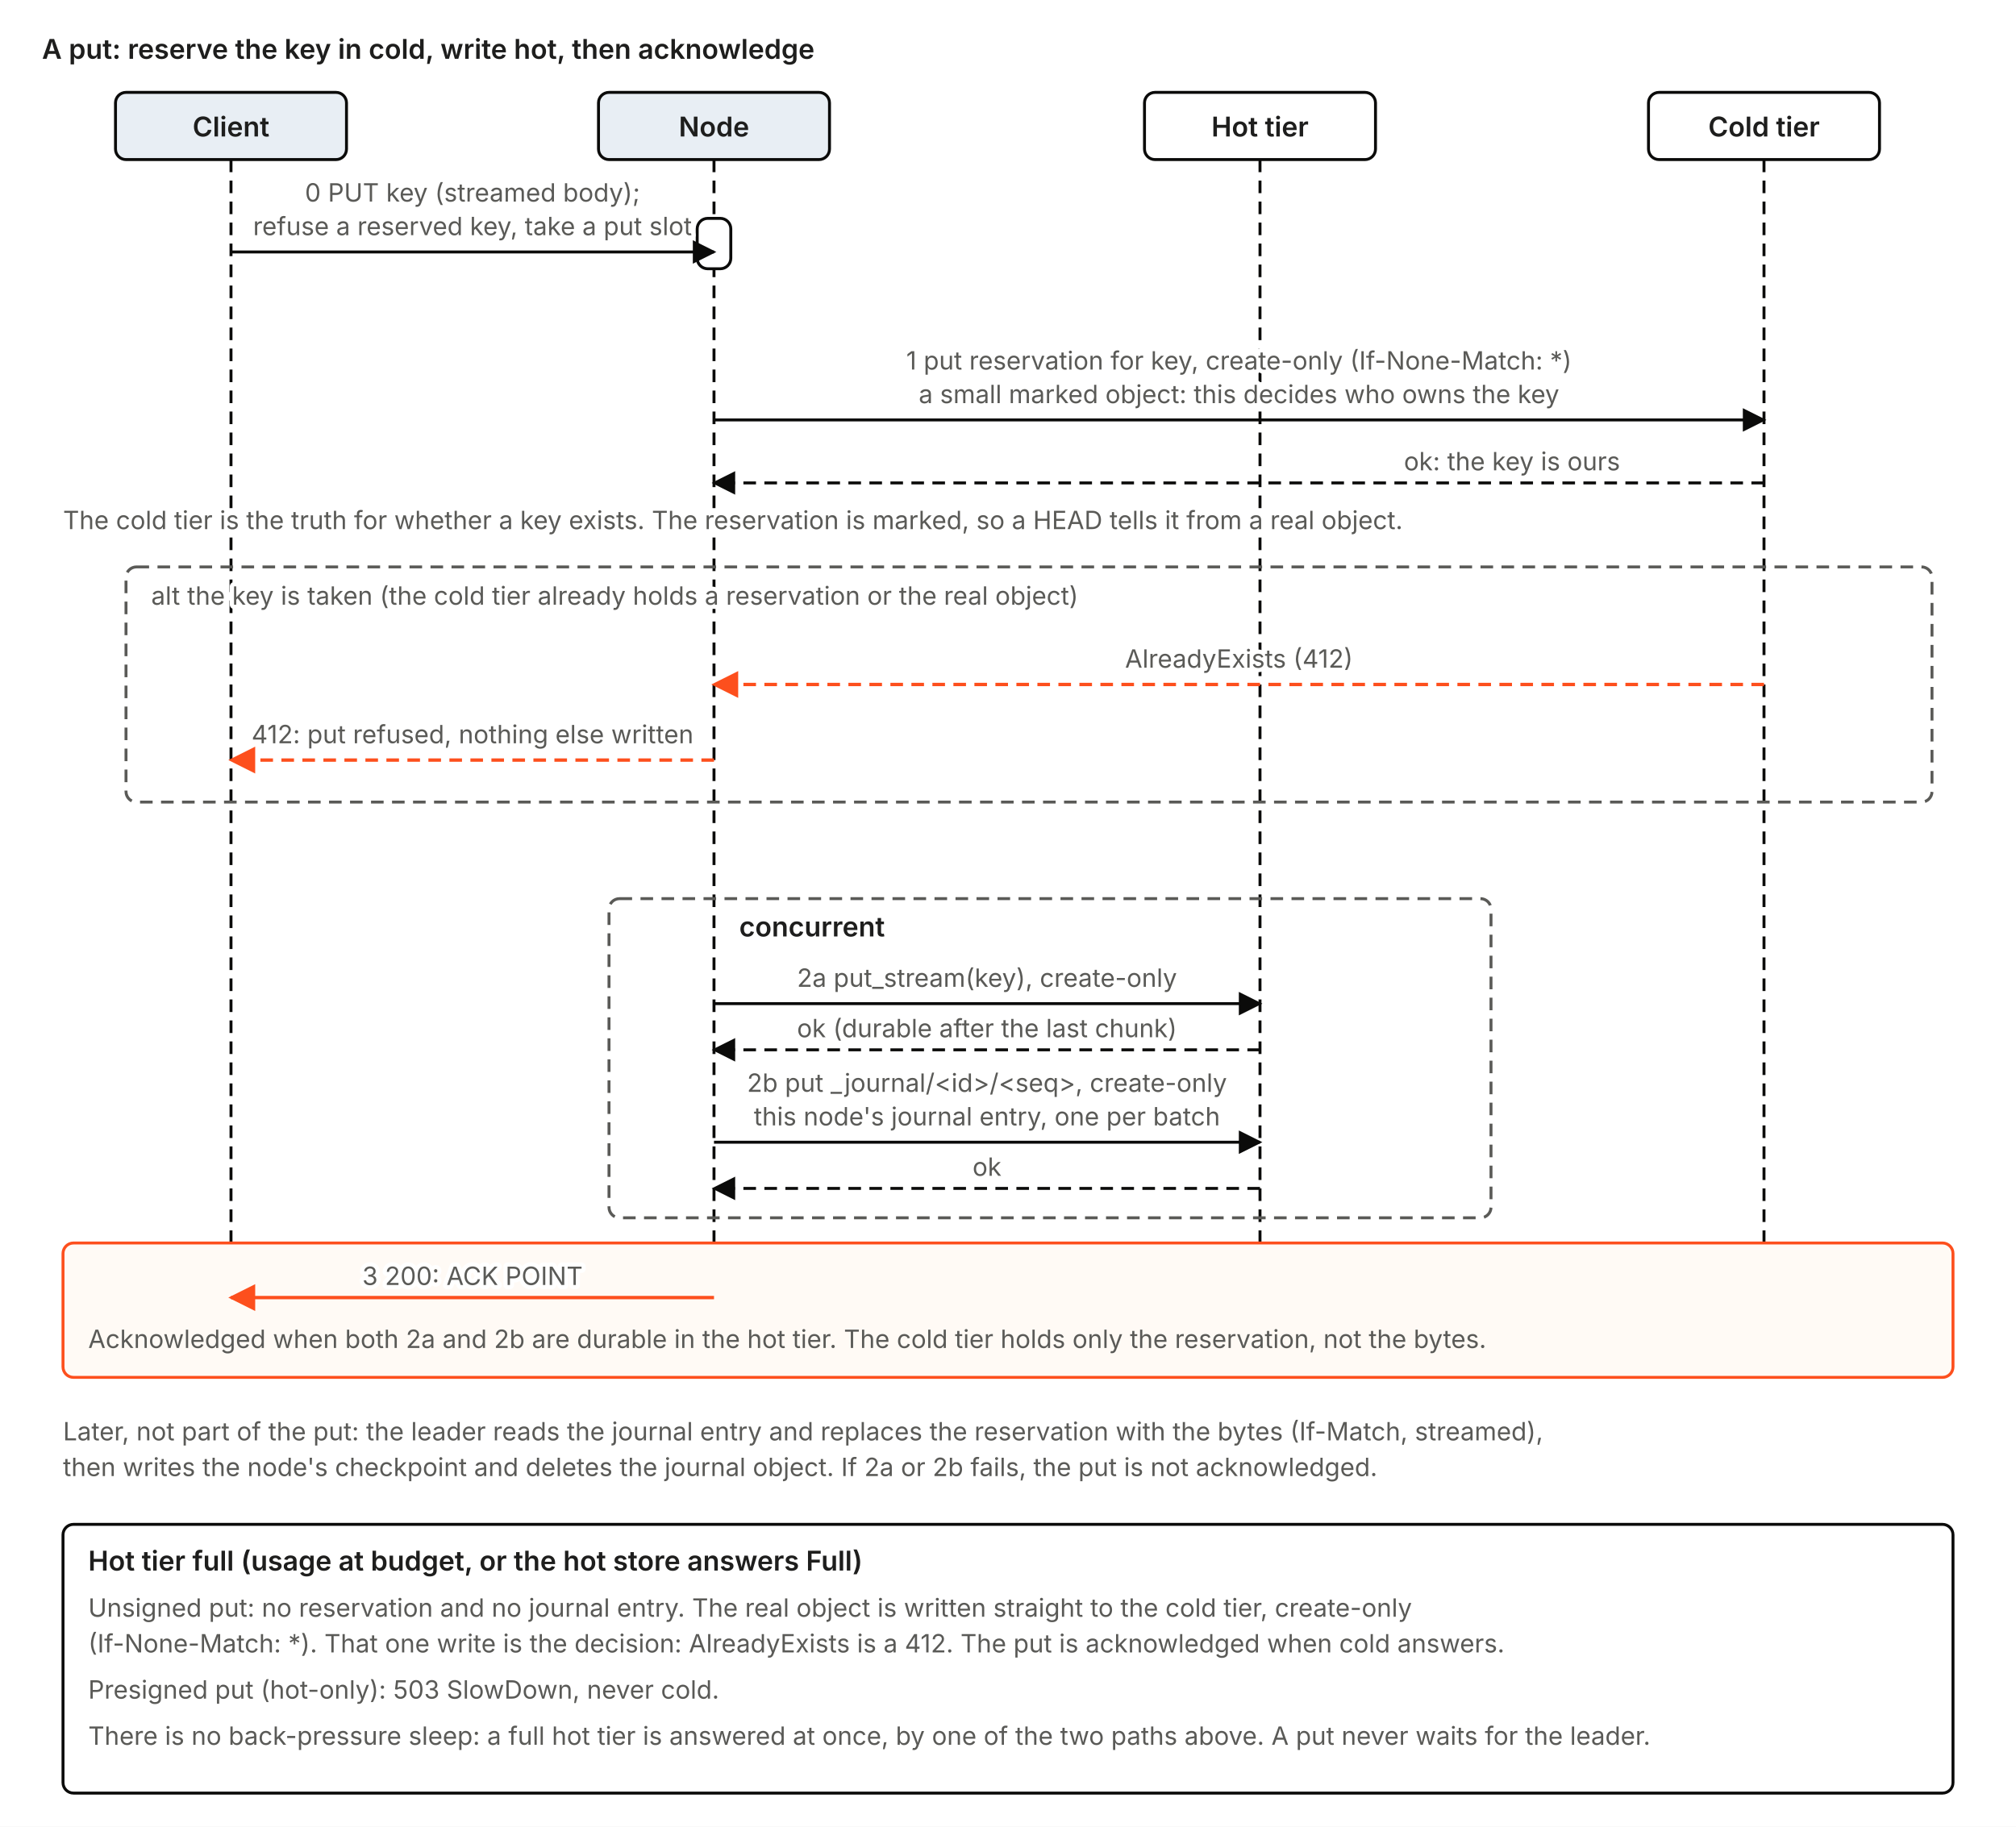
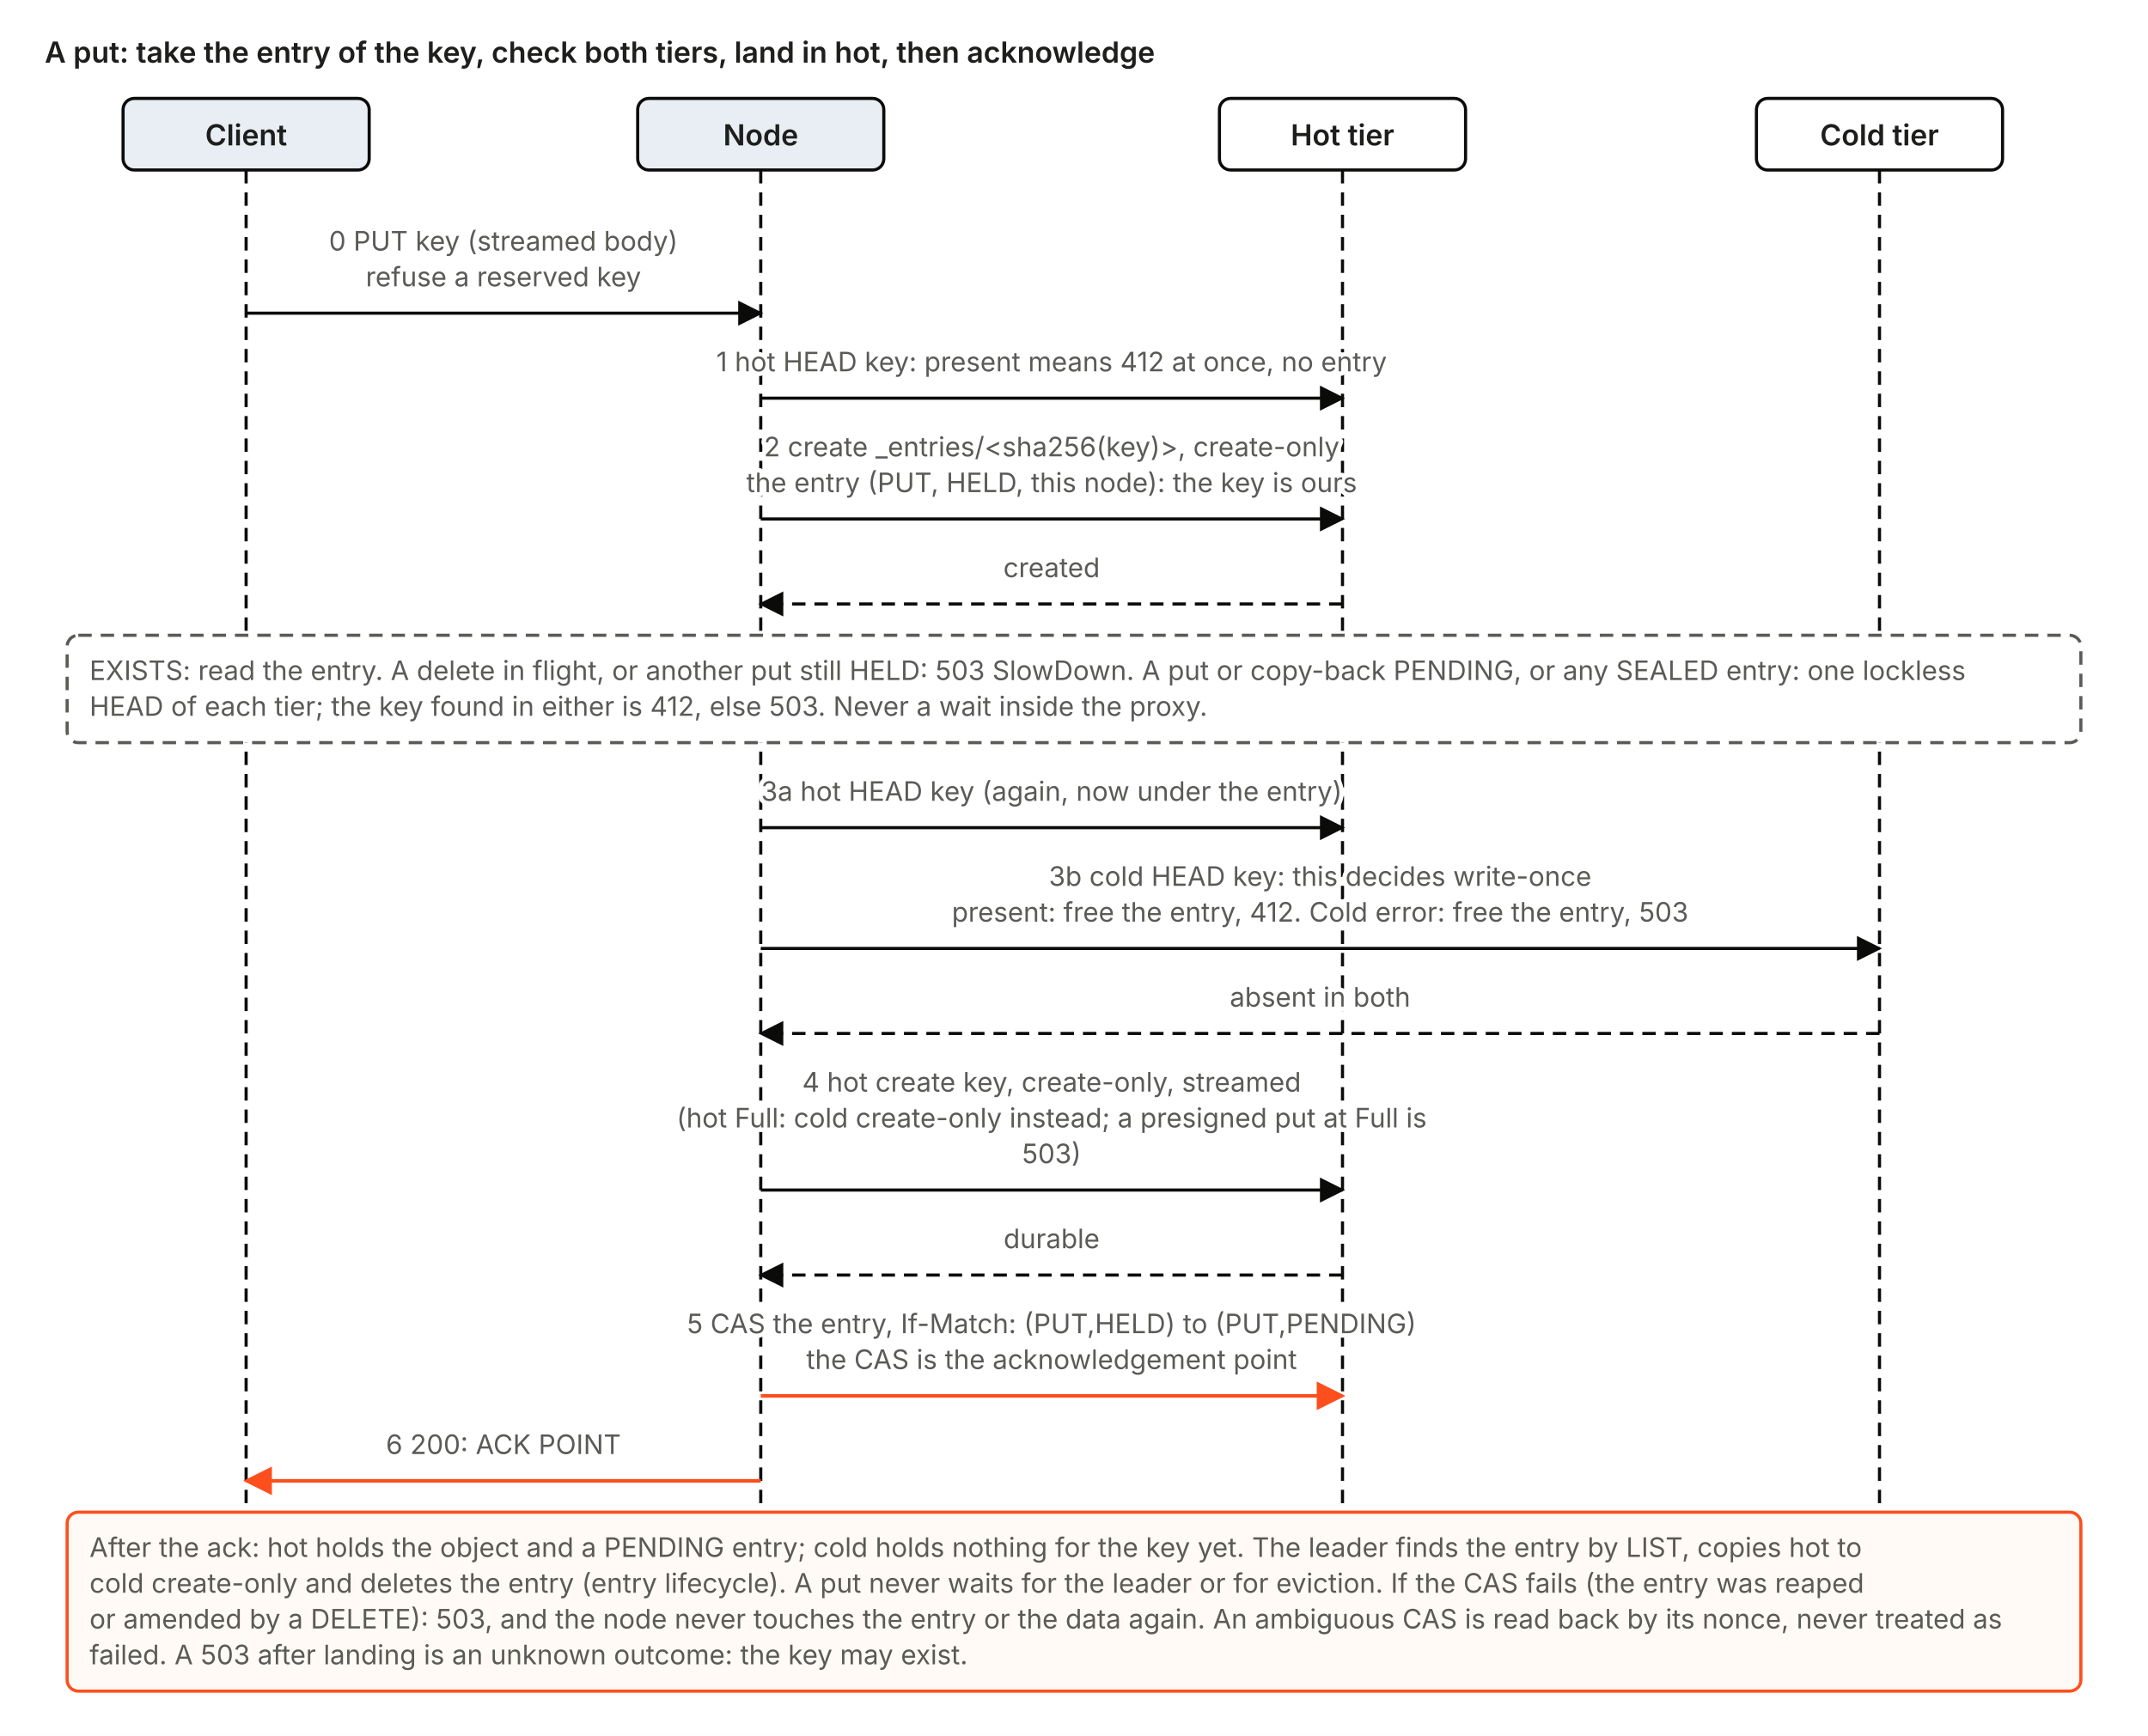
- <svg xmlns="http://www.w3.org/2000/svg" viewBox="0 0 960 870" width="960" height="870" role="img" aria-label="Sequence diagram of a put: Client, Node, Hot tier, Cold tier. A reservation is created in the cold tier first; if the key is taken the put is refused with 412. Otherwise the object and the journal entry are written to the hot tier concurrently, then the put is acknowledged.">
+ <svg xmlns="http://www.w3.org/2000/svg" viewBox="0 0 960 776" width="960" height="776" role="img" aria-label="Sequence diagram of a put: Client, Node, Hot tier, Cold tier. The node takes an entry for the key in hot with a create-only write, checks both tiers for the key, lands the object in hot, then moves the entry to PENDING with a compare-and-swap, which is the acknowledgement point. The leader copies the object to cold later.">
  <defs>
    <marker id="seq-put-ak" viewBox="0 0 10 10" refX="9" refY="5" markerWidth="8" markerHeight="8" orient="auto">
      <path d="M0,0 L10,5 L0,10 z" fill="#0B0B0A" />
    </marker>
    <marker id="seq-put-ao" viewBox="0 0 10 10" refX="9" refY="5" markerWidth="8" markerHeight="8" orient="auto">
      <path d="M0,0 L10,5 L0,10 z" fill="#FD4F1D" />
    </marker>
  </defs>
  <style>
.box{fill:#FFFFFF;stroke:#0B0B0A;stroke-width:1.4}
.box-b{fill:#E8EEF4;stroke:#0B0B0A;stroke-width:1.4}
.box-o{fill:#FFFAF5;stroke:#FD4F1D;stroke-width:1.4}
.box-t{fill:none;stroke:#FD4F1D;stroke-width:2}
.box-p{fill:none;stroke:#5A5A57;stroke-width:1.4;stroke-dasharray:6 4}
.ln{stroke:#0B0B0A;fill:none;stroke-width:1.4}
.ln-d{stroke:#0B0B0A;fill:none;stroke-width:1.4;stroke-dasharray:6 4}
.ln-o{stroke:#FD4F1D;fill:none;stroke-width:1.6}
.ln-od{stroke:#FD4F1D;fill:none;stroke-width:1.6;stroke-dasharray:6 4}
text{fill:#1E1E1D;font-family:system-ui,-apple-system,'Segoe UI',sans-serif;font-size:13px}
.b{font-weight:600}
.t-m{fill:#5A5A57;font-size:12px}
.t-n{fill:#5A5A57;font-size:13px}
.lbl{paint-order:stroke;stroke:#FFFFFF;stroke-width:4px;stroke-linejoin:round}
</style>
-   <rect x="0" y="0" width="960" height="870" fill="#FFFFFF" />
-   <text x="20" y="28" class="b" font-size="16">A put: reserve the key in cold, write hot, then acknowledge</text>
+   <rect x="0" y="0" width="960" height="776" fill="#FFFFFF" />
+   <text x="20" y="28" class="b" font-size="16">A put: take the entry of the key, check both tiers, land in hot, then acknowledge</text>
  <rect x="55" y="44" width="110" height="32" rx="5" class="box-b" />
-   <text x="110.0" y="65" class="b" text-anchor="middle">Client</text>
+   <text x="110" y="65" class="b" text-anchor="middle">Client</text>
  <rect x="285" y="44" width="110" height="32" rx="5" class="box-b" />
-   <text x="340.0" y="65" class="b" text-anchor="middle">Node</text>
+   <text x="340" y="65" class="b" text-anchor="middle">Node</text>
  <rect x="545" y="44" width="110" height="32" rx="5" class="box" />
-   <text x="600.0" y="65" class="b" text-anchor="middle">Hot tier</text>
+   <text x="600" y="65" class="b" text-anchor="middle">Hot tier</text>
  <rect x="785" y="44" width="110" height="32" rx="5" class="box" />
-   <text x="840.0" y="65" class="b" text-anchor="middle">Cold tier</text>
-   <line x1="110" y1="76" x2="110" y2="650" class="ln-d" />
-   <line x1="340" y1="76" x2="340" y2="650" class="ln-d" />
-   <line x1="600" y1="76" x2="600" y2="650" class="ln-d" />
-   <line x1="840" y1="76" x2="840" y2="650" class="ln-d" />
-   <rect x="332" y="104" width="16" height="24" rx="5" class="box" />
-   <line x1="110" y1="120" x2="340" y2="120" class="ln" marker-end="url(#seq-put-ak)" />
-   <text x="225.0" y="96" class="t-m lbl" text-anchor="middle">0  PUT key (streamed body);</text>
-   <text x="225.0" y="112" class="t-m lbl" text-anchor="middle">refuse a reserved key, take a put slot</text>
-   <line x1="340" y1="200" x2="840" y2="200" class="ln" marker-end="url(#seq-put-ak)" />
-   <text x="590.0" y="176" class="t-m lbl" text-anchor="middle">1  put reservation for key, create-only (If-None-Match: *)</text>
-   <text x="590.0" y="192" class="t-m lbl" text-anchor="middle">a small marked object: this decides who owns the key</text>
-   <line x1="840" y1="230" x2="340" y2="230" class="ln-d" marker-end="url(#seq-put-ak)" />
-   <text x="720" y="224" class="t-m lbl" text-anchor="middle">ok: the key is ours</text>
-   <text x="30" y="252" class="t-m lbl">The cold tier is the truth for whether a key exists. The reservation is marked, so a HEAD tells it from a real object.</text>
-   <rect x="60" y="270" width="860" height="112" rx="5" class="box-p" />
-   <text x="72" y="288" class="t-m lbl">alt  the key is taken (the cold tier already holds a reservation or the real object)</text>
-   <line x1="840" y1="326" x2="340" y2="326" class="ln-od" marker-end="url(#seq-put-ao)" />
-   <text x="590.0" y="318" class="t-m lbl" text-anchor="middle">AlreadyExists (412)</text>
-   <line x1="340" y1="362" x2="110" y2="362" class="ln-od" marker-end="url(#seq-put-ao)" />
-   <text x="225.0" y="354" class="t-m lbl" text-anchor="middle">412: put refused, nothing else written</text>
-   <rect x="290" y="428" width="420" height="152" rx="5" class="box-p" />
-   <text x="352" y="446" class="b">concurrent</text>
-   <line x1="340" y1="478" x2="600" y2="478" class="ln" marker-end="url(#seq-put-ak)" />
-   <text x="470.0" y="470" class="t-m lbl" text-anchor="middle">2a  put_stream(key), create-only</text>
-   <line x1="600" y1="500" x2="340" y2="500" class="ln-d" marker-end="url(#seq-put-ak)" />
-   <text x="470" y="494" class="t-m lbl" text-anchor="middle">ok (durable after the last chunk)</text>
-   <line x1="340" y1="544" x2="600" y2="544" class="ln" marker-end="url(#seq-put-ak)" />
-   <text x="470.0" y="520" class="t-m lbl" text-anchor="middle">2b  put _journal/&lt;id&gt;/&lt;seq&gt;, create-only</text>
-   <text x="470.0" y="536" class="t-m lbl" text-anchor="middle">this node's journal entry, one per batch</text>
-   <line x1="600" y1="566" x2="340" y2="566" class="ln-d" marker-end="url(#seq-put-ak)" />
-   <text x="470" y="560" class="t-m lbl" text-anchor="middle">ok</text>
-   <rect x="30" y="592" width="900" height="64" rx="5" class="box-o" />
-   <line x1="340" y1="618" x2="110" y2="618" class="ln-o" marker-end="url(#seq-put-ao)" />
-   <text x="225" y="612" class="t-m lbl" text-anchor="middle">3  200: ACK POINT</text>
-   <text x="42" y="642" class="t-m">Acknowledged when both 2a and 2b are durable in the hot tier. The cold tier holds only the reservation, not the bytes.</text>
-   <text x="30" y="686" class="t-m">Later, not part of the put: the leader reads the journal entry and replaces the reservation with the bytes (If-Match, streamed),</text>
-   <text x="30" y="703" class="t-m">then writes the node's checkpoint and deletes the journal object. If 2a or 2b fails, the put is not acknowledged.</text>
-   <rect x="30" y="726" width="900" height="128" rx="5" class="box" />
-   <text x="42" y="748" class="b">Hot tier full (usage at budget, or the hot store answers Full)</text>
-   <text x="42" y="770" class="t-m">Unsigned put: no reservation and no journal entry. The real object is written straight to the cold tier, create-only</text>
-   <text x="42" y="787" class="t-m">(If-None-Match: *). That one write is the decision: AlreadyExists is a 412. The put is acknowledged when cold answers.</text>
-   <text x="42" y="809" class="t-m">Presigned put (hot-only): 503 SlowDown, never cold.</text>
-   <text x="42" y="831" class="t-m">There is no back-pressure sleep: a full hot tier is answered at once, by one of the two paths above. A put never waits for the leader.</text>
+   <text x="840" y="65" class="b" text-anchor="middle">Cold tier</text>
+   <line x1="110" y1="76" x2="110" y2="678" class="ln-d" />
+   <line x1="340" y1="76" x2="340" y2="678" class="ln-d" />
+   <line x1="600" y1="76" x2="600" y2="678" class="ln-d" />
+   <line x1="840" y1="76" x2="840" y2="678" class="ln-d" />
+   <text x="225.0" y="112" class="t-m lbl" text-anchor="middle">0  PUT key (streamed body)</text>
+   <text x="225.0" y="128" class="t-m lbl" text-anchor="middle">refuse a reserved key</text>
+   <line x1="110" y1="140" x2="340" y2="140" class="ln" marker-end="url(#seq-put-ak)" />
+   <text x="470.0" y="166" class="t-m lbl" text-anchor="middle">1  hot HEAD key: present means 412 at once, no entry</text>
+   <line x1="340" y1="178" x2="600" y2="178" class="ln" marker-end="url(#seq-put-ak)" />
+   <text x="470.0" y="204" class="t-m lbl" text-anchor="middle">2  create _entries/&lt;sha256(key)&gt;, create-only</text>
+   <text x="470.0" y="220" class="t-m lbl" text-anchor="middle">the entry (PUT, HELD, this node): the key is ours</text>
+   <line x1="340" y1="232" x2="600" y2="232" class="ln" marker-end="url(#seq-put-ak)" />
+   <text x="470.0" y="258" class="t-m lbl" text-anchor="middle">created</text>
+   <line x1="600" y1="270" x2="340" y2="270" class="ln-d" marker-end="url(#seq-put-ak)" />
+   <rect x="30" y="284" width="900" height="48" rx="5" fill="#FFFFFF" />
+   <rect x="30" y="284" width="900" height="48" rx="5" class="box-p" />
+   <text x="40" y="304" class="t-m">EXISTS: read the entry. A delete in flight, or another put still HELD: 503 SlowDown. A put or copy-back PENDING, or any SEALED entry: one lockless</text>
+   <text x="40" y="320" class="t-m">HEAD of each tier; the key found in either is 412, else 503. Never a wait inside the proxy.</text>
+   <text x="470.0" y="358" class="t-m lbl" text-anchor="middle">3a  hot HEAD key (again, now under the entry)</text>
+   <line x1="340" y1="370" x2="600" y2="370" class="ln" marker-end="url(#seq-put-ak)" />
+   <text x="590.0" y="396" class="t-m lbl" text-anchor="middle">3b  cold HEAD key: this decides write-once</text>
+   <text x="590.0" y="412" class="t-m lbl" text-anchor="middle">present: free the entry, 412. Cold error: free the entry, 503</text>
+   <line x1="340" y1="424" x2="840" y2="424" class="ln" marker-end="url(#seq-put-ak)" />
+   <text x="590.0" y="450" class="t-m lbl" text-anchor="middle">absent in both</text>
+   <line x1="840" y1="462" x2="340" y2="462" class="ln-d" marker-end="url(#seq-put-ak)" />
+   <text x="470.0" y="488" class="t-m lbl" text-anchor="middle">4  hot create key, create-only, streamed</text>
+   <text x="470.0" y="504" class="t-m lbl" text-anchor="middle">(hot Full: cold create-only instead; a presigned put at Full is</text>
+   <text x="470.0" y="520" class="t-m lbl" text-anchor="middle">503)</text>
+   <line x1="340" y1="532" x2="600" y2="532" class="ln" marker-end="url(#seq-put-ak)" />
+   <text x="470.0" y="558" class="t-m lbl" text-anchor="middle">durable</text>
+   <line x1="600" y1="570" x2="340" y2="570" class="ln-d" marker-end="url(#seq-put-ak)" />
+   <text x="470.0" y="596" class="t-m lbl" text-anchor="middle">5  CAS the entry, If-Match: (PUT,HELD) to (PUT,PENDING)</text>
+   <text x="470.0" y="612" class="t-m lbl" text-anchor="middle">the CAS is the acknowledgement point</text>
+   <line x1="340" y1="624" x2="600" y2="624" class="ln-o" marker-end="url(#seq-put-ao)" />
+   <text x="225.0" y="650" class="t-m lbl" text-anchor="middle">6  200: ACK POINT</text>
+   <line x1="340" y1="662" x2="110" y2="662" class="ln-o" marker-end="url(#seq-put-ao)" />
+   <rect x="30" y="676" width="900" height="80" rx="5" class="box-o" />
+   <text x="40" y="696" class="t-m">After the ack: hot holds the object and a PENDING entry; cold holds nothing for the key yet. The leader finds the entry by LIST, copies hot to</text>
+   <text x="40" y="712" class="t-m">cold create-only and deletes the entry (entry lifecycle). A put never waits for the leader or for eviction. If the CAS fails (the entry was reaped</text>
+   <text x="40" y="728" class="t-m">or amended by a DELETE): 503, and the node never touches the entry or the data again. An ambiguous CAS is read back by its nonce, never treated as</text>
+   <text x="40" y="744" class="t-m">failed. A 503 after landing is an unknown outcome: the key may exist.</text>
</svg>
